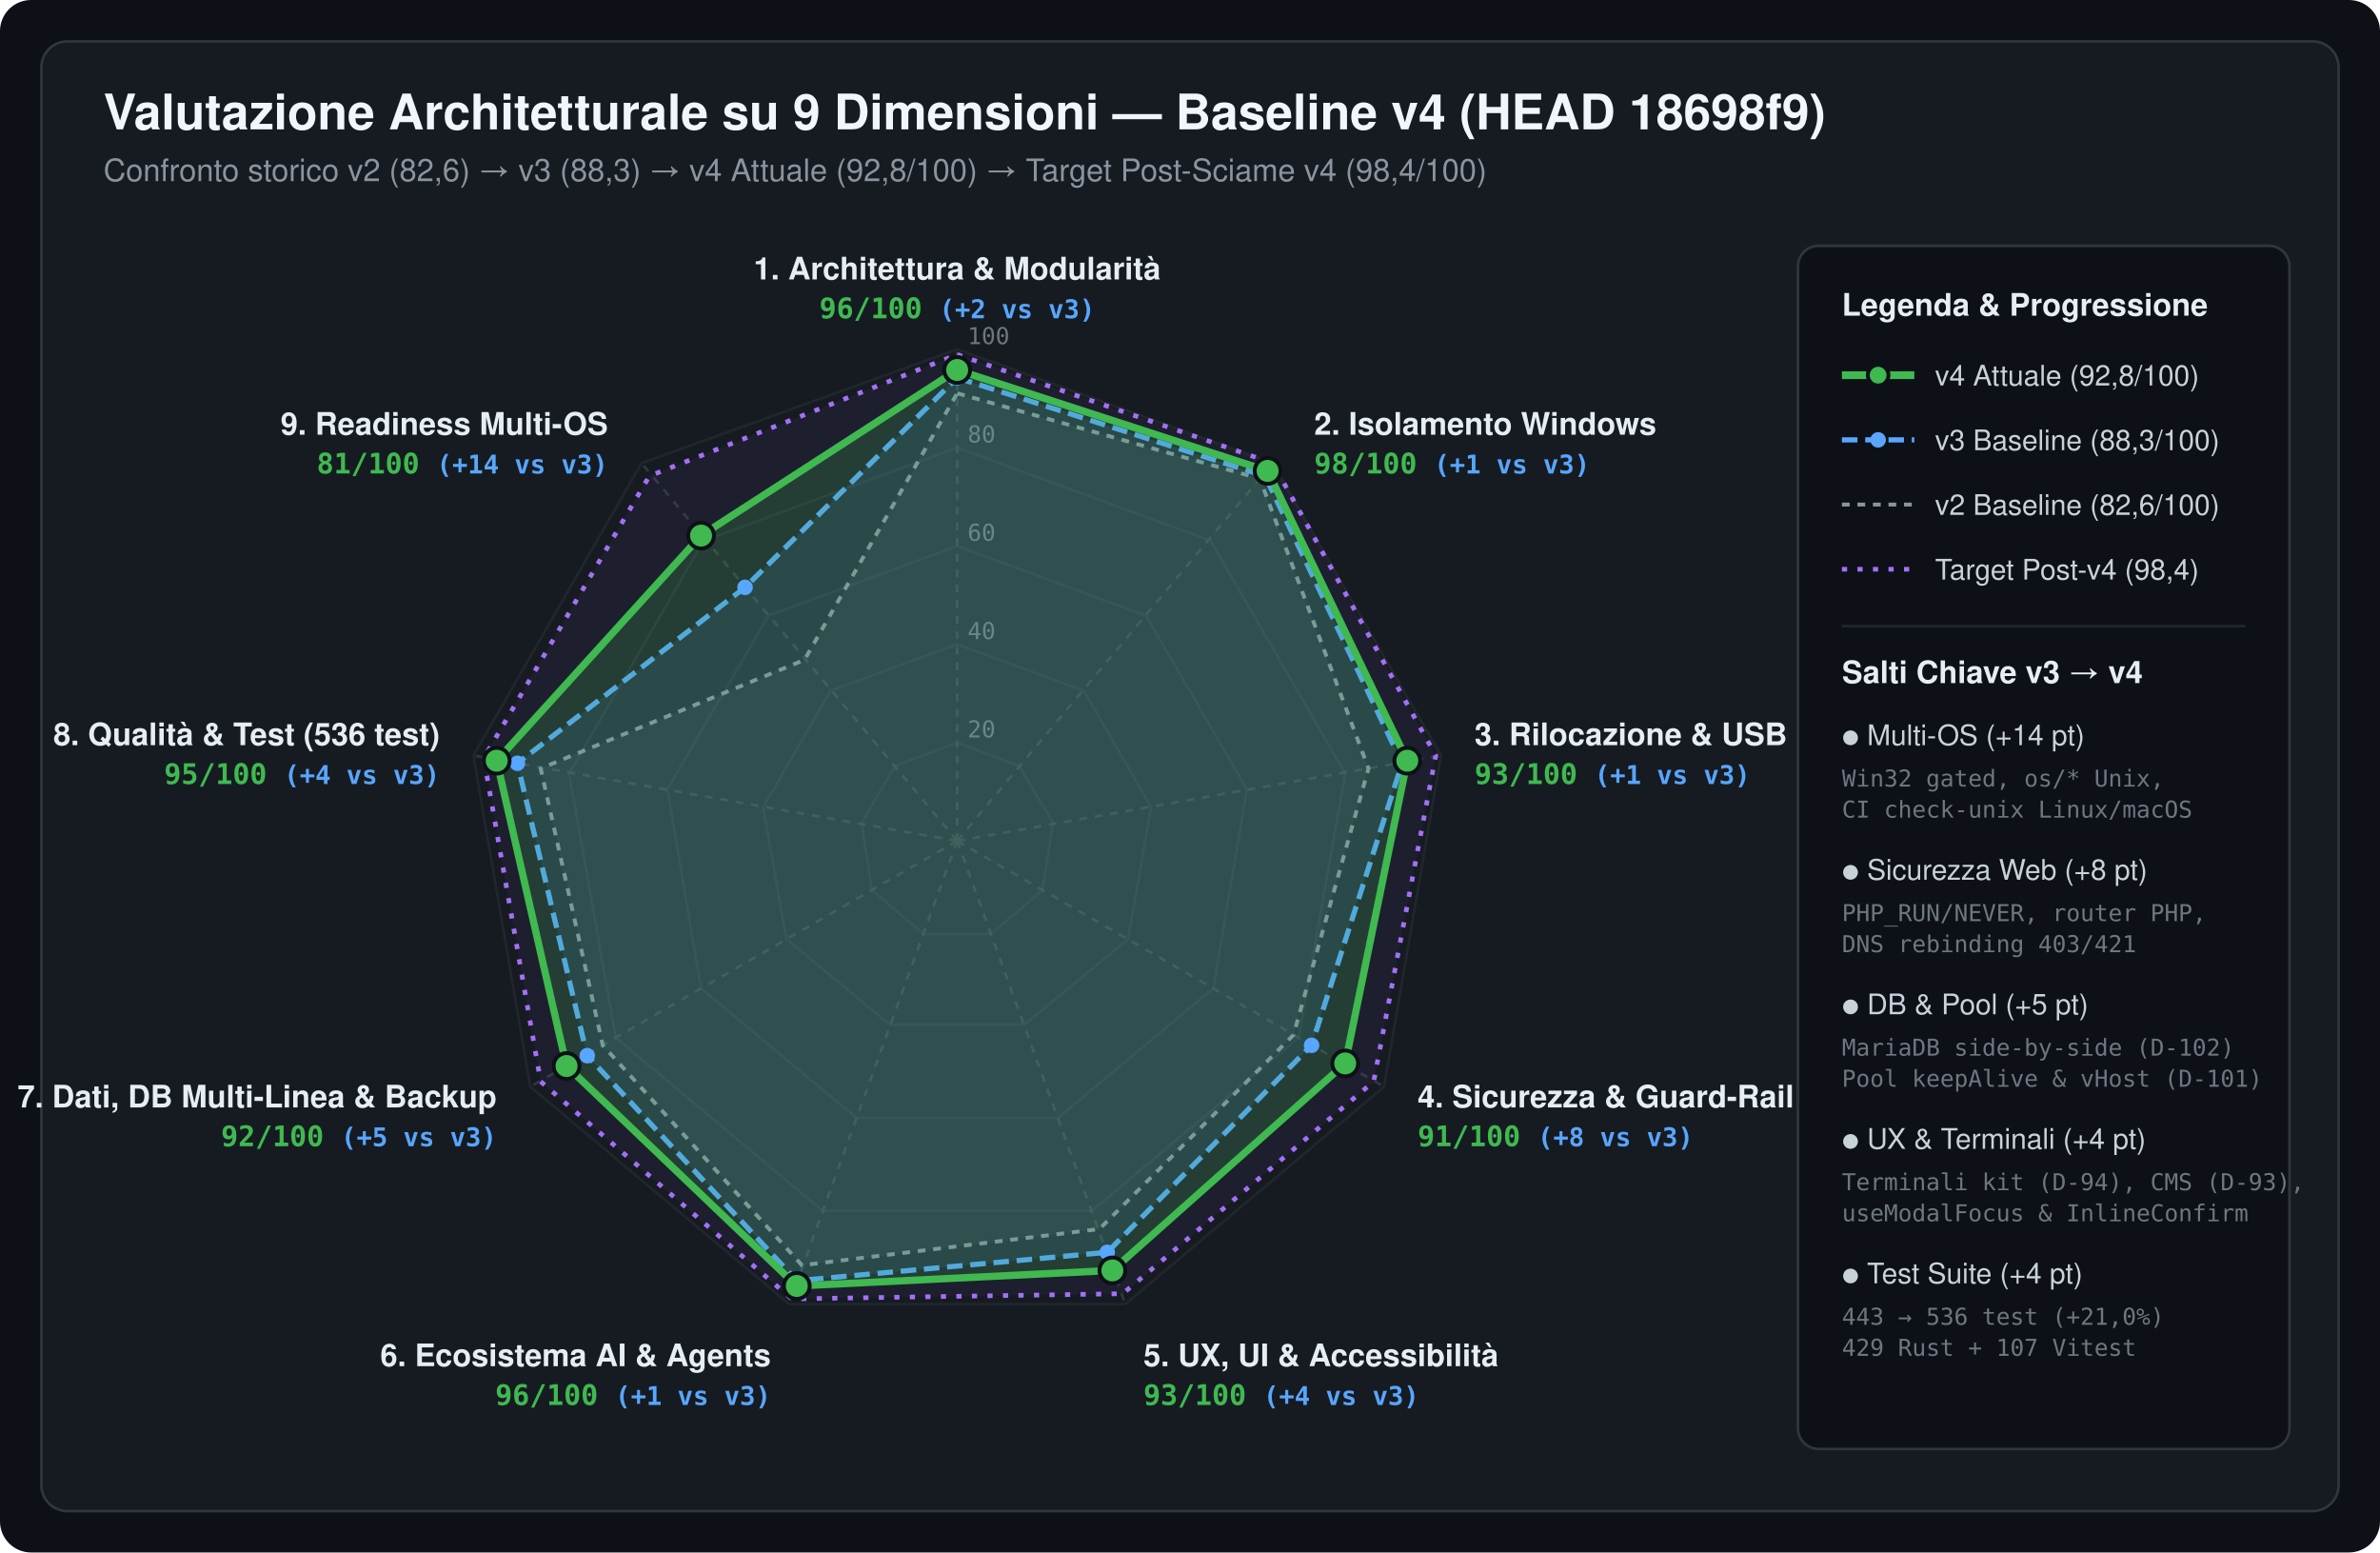
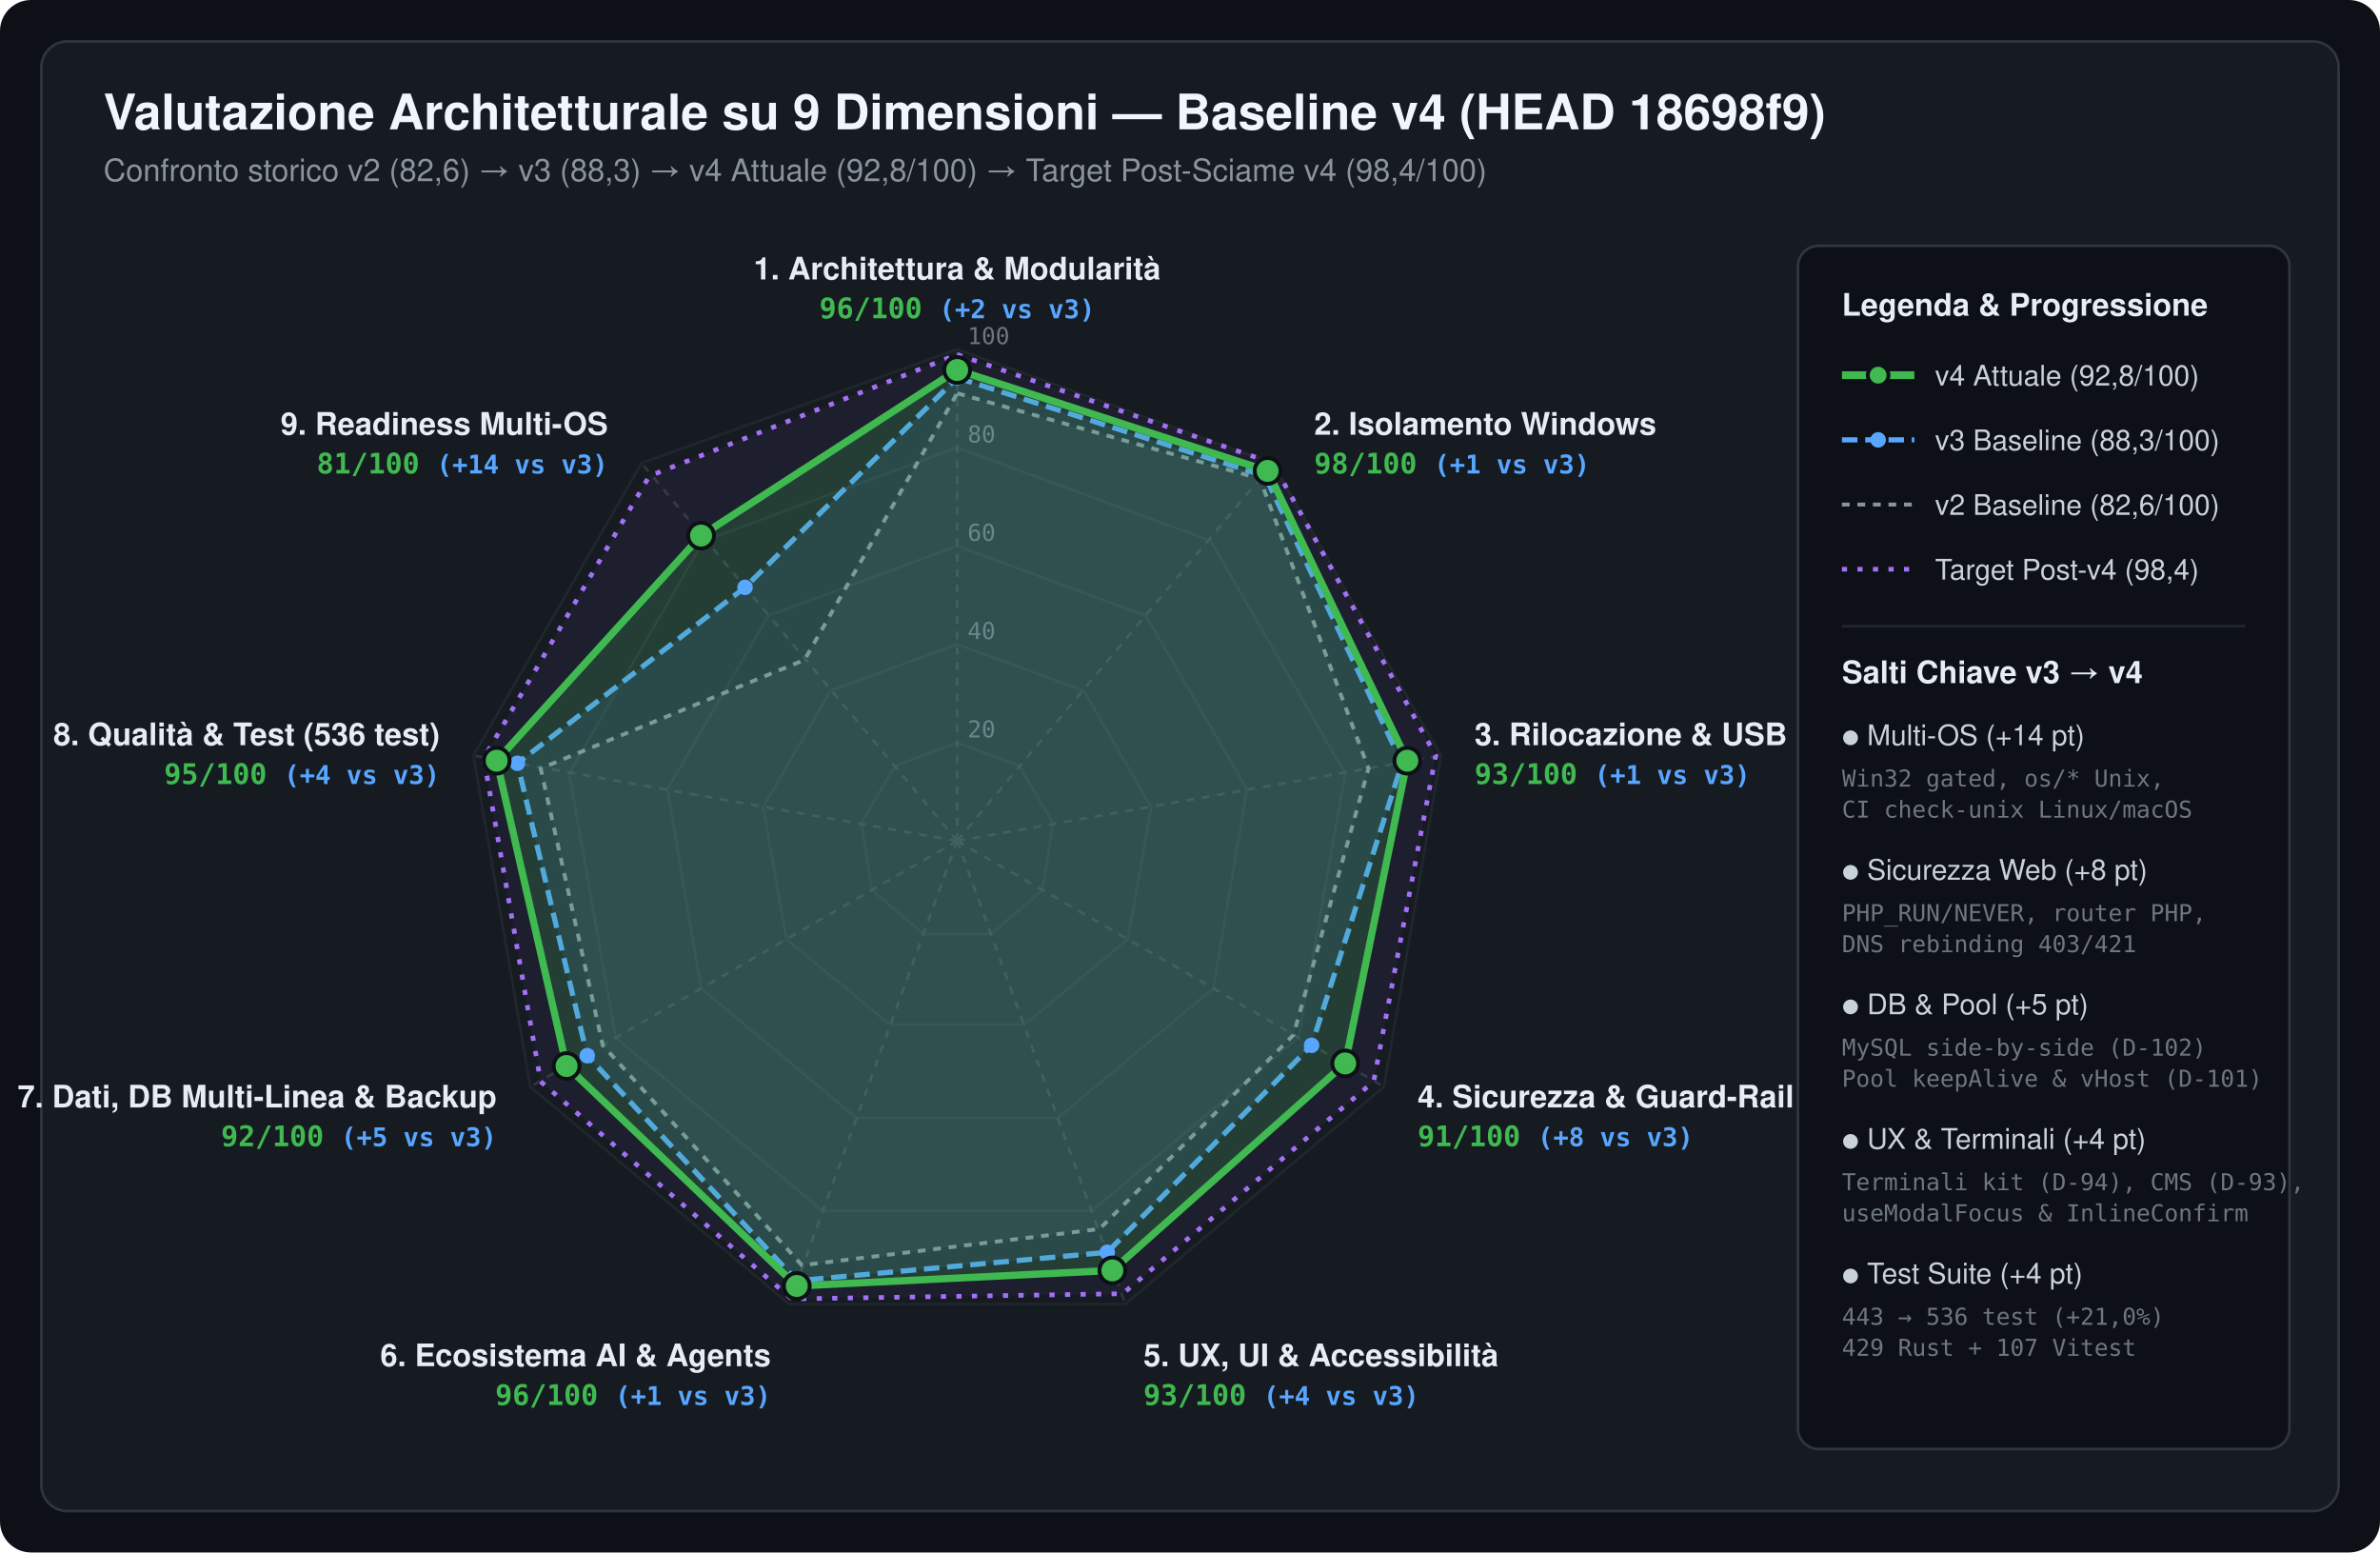
<svg xmlns="http://www.w3.org/2000/svg" viewBox="0 0 920 600" width="100%" height="100%">
  <defs>
    <style>
      .bg { fill: #0d1117; }
      .panel { fill: #161b22; stroke: #30363d; stroke-width: 1; }
      .grid { fill: none; stroke: #21262d; stroke-width: 1; }
      .axis { stroke: #30363d; stroke-width: 1; stroke-dasharray: 3,3; }
      .poly-v2 { fill: rgba(139, 148, 158, 0.08); stroke: #8b949e; stroke-width: 1.5; stroke-dasharray: 3,3; }
      .poly-v3 { fill: rgba(88, 166, 255, 0.12); stroke: #58a6ff; stroke-width: 2; stroke-dasharray: 6,3; }
      .poly-v4 { fill: rgba(63, 185, 80, 0.20); stroke: #3fb950; stroke-width: 2.8; }
      .poly-target { fill: rgba(163, 113, 247, 0.06); stroke: #a371f7; stroke-width: 1.8; stroke-dasharray: 2,4; }
      .dot-v3 { fill: #58a6ff; }
      .dot-v4 { fill: #3fb950; stroke: #0d1117; stroke-width: 1.5; }
      .title { font-family: -apple-system, BlinkMacSystemFont, "Segoe UI", Helvetica, Arial, sans-serif; font-size: 19px; font-weight: 700; fill: #f0f6fc; }
      .subtitle { font-family: -apple-system, BlinkMacSystemFont, "Segoe UI", Helvetica, Arial, sans-serif; font-size: 12px; fill: #8b949e; }
      .label { font-family: -apple-system, BlinkMacSystemFont, "Segoe UI", Helvetica, Arial, sans-serif; font-size: 12px; font-weight: 600; fill: #e6edf3; }
      .score { font-family: ui-monospace, SFMono-Regular, "SF Mono", Menlo, Consolas, monospace; font-size: 11px; fill: #3fb950; font-weight: 700; }
      .score-delta { font-family: ui-monospace, SFMono-Regular, "SF Mono", Menlo, Consolas, monospace; font-size: 10px; fill: #58a6ff; }
      .ring-label { font-family: ui-monospace, SFMono-Regular, "SF Mono", Menlo, Consolas, monospace; font-size: 9px; fill: #6e7681; }
      .legend-text { font-family: -apple-system, BlinkMacSystemFont, "Segoe UI", Helvetica, Arial, sans-serif; font-size: 11px; fill: #c9d1d9; }
    </style>
  </defs>
  <rect width="920" height="600" rx="12" class="bg" />
  <rect x="16" y="16" width="888" height="568" rx="10" class="panel" />
  <text x="40" y="50" class="title">Valutazione Architetturale su 9 Dimensioni — Baseline v4 (HEAD 18698f9)</text>
  <text x="40" y="70" class="subtitle">Confronto storico v2 (82,6) → v3 (88,3) → v4 Attuale (92,8/100) → Target Post-Sciame v4 (98,4/100)</text>
  <polygon class="grid" points="370,287 394,296 407,318 403,344 383,361 357,361 337,344 333,318 346,296" />
  <polygon class="grid" points="370,249 419,267 445,312 436,363 396,396 344,396 304,363 295,312 321,267" />
  <polygon class="grid" points="370,211 443,238 482,305 469,382 409,432 331,432 271,382 258,305 297,238" />
  <polygon class="grid" points="370,173 468,209 520,299 502,401 422,468 318,468 238,401 220,299 272,209" />
  <polygon class="grid" points="370,135 492,179 557,292 535,420 435,504 305,504 205,420 183,292 248,179" />
  <line x1="370" y1="325" x2="370" y2="135" class="axis" />
  <line x1="370" y1="325" x2="492" y2="179" class="axis" />
  <line x1="370" y1="325" x2="557" y2="292" class="axis" />
  <line x1="370" y1="325" x2="535" y2="420" class="axis" />
  <line x1="370" y1="325" x2="435" y2="504" class="axis" />
  <line x1="370" y1="325" x2="305" y2="504" class="axis" />
  <line x1="370" y1="325" x2="205" y2="420" class="axis" />
  <line x1="370" y1="325" x2="183" y2="292" class="axis" />
  <line x1="370" y1="325" x2="248" y2="179" class="axis" />
  <text x="374" y="285" class="ring-label">20</text>
  <text x="374" y="247" class="ring-label">40</text>
  <text x="374" y="209" class="ring-label">60</text>
  <text x="374" y="171" class="ring-label">80</text>
  <text x="374" y="133" class="ring-label">100</text>
  <polygon class="poly-target" points="370,137 492,179 555,292 531,418 434,500 306,502 209,418 187,293 251,184" />
  <polygon class="poly-v2" points="370,152 487,185 529,297 500,400 425,475 310,489 233,404 209,297 311,255" />
  <polygon class="poly-v3" points="370,146 489,184 542,295 507,404 428,484 308,495 227,408 200,295 288,227" />
  <polygon class="poly-v4" points="370,143 490,182 544,294 520,411 430,491 308,497 219,412 192,294 271,207" />
  <circle cx="370" cy="146" r="3" class="dot-v3" />
  <circle cx="489" cy="184" r="3" class="dot-v3" />
  <circle cx="542" cy="295" r="3" class="dot-v3" />
  <circle cx="507" cy="404" r="3" class="dot-v3" />
  <circle cx="428" cy="484" r="3" class="dot-v3" />
  <circle cx="308" cy="495" r="3" class="dot-v3" />
  <circle cx="227" cy="408" r="3" class="dot-v3" />
  <circle cx="200" cy="295" r="3" class="dot-v3" />
  <circle cx="288" cy="227" r="3" class="dot-v3" />
  <circle cx="370" cy="143" r="5" class="dot-v4" />
  <circle cx="490" cy="182" r="5" class="dot-v4" />
  <circle cx="544" cy="294" r="5" class="dot-v4" />
  <circle cx="520" cy="411" r="5" class="dot-v4" />
  <circle cx="430" cy="491" r="5" class="dot-v4" />
  <circle cx="308" cy="497" r="5" class="dot-v4" />
  <circle cx="219" cy="412" r="5" class="dot-v4" />
  <circle cx="192" cy="294" r="5" class="dot-v4" />
  <circle cx="271" cy="207" r="5" class="dot-v4" />
  <text x="370" y="108" text-anchor="middle" class="label">1. Architettura &amp; Modularità</text>
  <text x="370" y="123" text-anchor="middle" class="score">96/100 <tspan class="score-delta">(+2 vs v3)</tspan>
  </text>
  <text x="508" y="168" text-anchor="start" class="label">2. Isolamento Windows</text>
  <text x="508" y="183" text-anchor="start" class="score">98/100 <tspan class="score-delta">(+1 vs v3)</tspan>
  </text>
  <text x="570" y="288" text-anchor="start" class="label">3. Rilocazione &amp; USB</text>
  <text x="570" y="303" text-anchor="start" class="score">93/100 <tspan class="score-delta">(+1 vs v3)</tspan>
  </text>
  <text x="548" y="428" text-anchor="start" class="label">4. Sicurezza &amp; Guard-Rail</text>
  <text x="548" y="443" text-anchor="start" class="score">91/100 <tspan class="score-delta">(+8 vs v3)</tspan>
  </text>
  <text x="442" y="528" text-anchor="start" class="label">5. UX, UI &amp; Accessibilità</text>
  <text x="442" y="543" text-anchor="start" class="score">93/100 <tspan class="score-delta">(+4 vs v3)</tspan>
  </text>
  <text x="298" y="528" text-anchor="end" class="label">6. Ecosistema AI &amp; Agents</text>
  <text x="298" y="543" text-anchor="end" class="score">96/100 <tspan class="score-delta">(+1 vs v3)</tspan>
  </text>
  <text x="192" y="428" text-anchor="end" class="label">7. Dati, DB Multi-Linea &amp; Backup</text>
  <text x="192" y="443" text-anchor="end" class="score">92/100 <tspan class="score-delta">(+5 vs v3)</tspan>
  </text>
  <text x="170" y="288" text-anchor="end" class="label">8. Qualità &amp; Test (536 test)</text>
  <text x="170" y="303" text-anchor="end" class="score">95/100 <tspan class="score-delta">(+4 vs v3)</tspan>
  </text>
  <text x="235" y="168" text-anchor="end" class="label">9. Readiness Multi-OS</text>
  <text x="235" y="183" text-anchor="end" class="score">81/100 <tspan class="score-delta">(+14 vs v3)</tspan>
  </text>
  <rect x="695" y="95" width="190" height="465" rx="8" fill="#0d1117" stroke="#30363d" />
  <text x="712" y="122" class="label">Legenda &amp; Progressione</text>
  <line x1="712" y1="145" x2="740" y2="145" stroke="#3fb950" stroke-width="3" />
  <circle cx="726" cy="145" r="4" class="dot-v4" />
  <text x="748" y="149" class="legend-text">v4 Attuale (92,8/100)</text>
  <line x1="712" y1="170" x2="740" y2="170" stroke="#58a6ff" stroke-width="2" stroke-dasharray="6,3" />
  <circle cx="726" cy="170" r="3" class="dot-v3" />
  <text x="748" y="174" class="legend-text">v3 Baseline (88,3/100)</text>
  <line x1="712" y1="195" x2="740" y2="195" stroke="#8b949e" stroke-width="1.5" stroke-dasharray="3,3" />
  <text x="748" y="199" class="legend-text">v2 Baseline (82,6/100)</text>
  <line x1="712" y1="220" x2="740" y2="220" stroke="#a371f7" stroke-width="1.8" stroke-dasharray="2,4" />
  <text x="748" y="224" class="legend-text">Target Post-v4 (98,4)</text>
  <line x1="712" y1="242" x2="868" y2="242" stroke="#21262d" stroke-width="1" />
  <text x="712" y="264" class="label">Salti Chiave v3 → v4</text>
  <text x="712" y="288" class="legend-text" fill="#3fb950">● Multi-OS (+14 pt)</text>
  <text x="712" y="304" class="ring-label">Win32 gated, os/* Unix,</text>
  <text x="712" y="316" class="ring-label">CI check-unix Linux/macOS</text>
  <text x="712" y="340" class="legend-text" fill="#3fb950">● Sicurezza Web (+8 pt)</text>
  <text x="712" y="356" class="ring-label">PHP_RUN/NEVER, router PHP,</text>
  <text x="712" y="368" class="ring-label">DNS rebinding 403/421</text>
  <text x="712" y="392" class="legend-text" fill="#3fb950">● DB &amp; Pool (+5 pt)</text>
-   <text x="712" y="408" class="ring-label">MariaDB side-by-side (D-102)</text>
+   <text x="712" y="408" class="ring-label">MySQL side-by-side (D-102)</text>
  <text x="712" y="420" class="ring-label">Pool keepAlive &amp; vHost (D-101)</text>
  <text x="712" y="444" class="legend-text" fill="#3fb950">● UX &amp; Terminali (+4 pt)</text>
  <text x="712" y="460" class="ring-label">Terminali kit (D-94), CMS (D-93),</text>
  <text x="712" y="472" class="ring-label">useModalFocus &amp; InlineConfirm</text>
  <text x="712" y="496" class="legend-text" fill="#3fb950">● Test Suite (+4 pt)</text>
  <text x="712" y="512" class="ring-label">443 → 536 test (+21,0%)</text>
  <text x="712" y="524" class="ring-label">429 Rust + 107 Vitest</text>
</svg>
